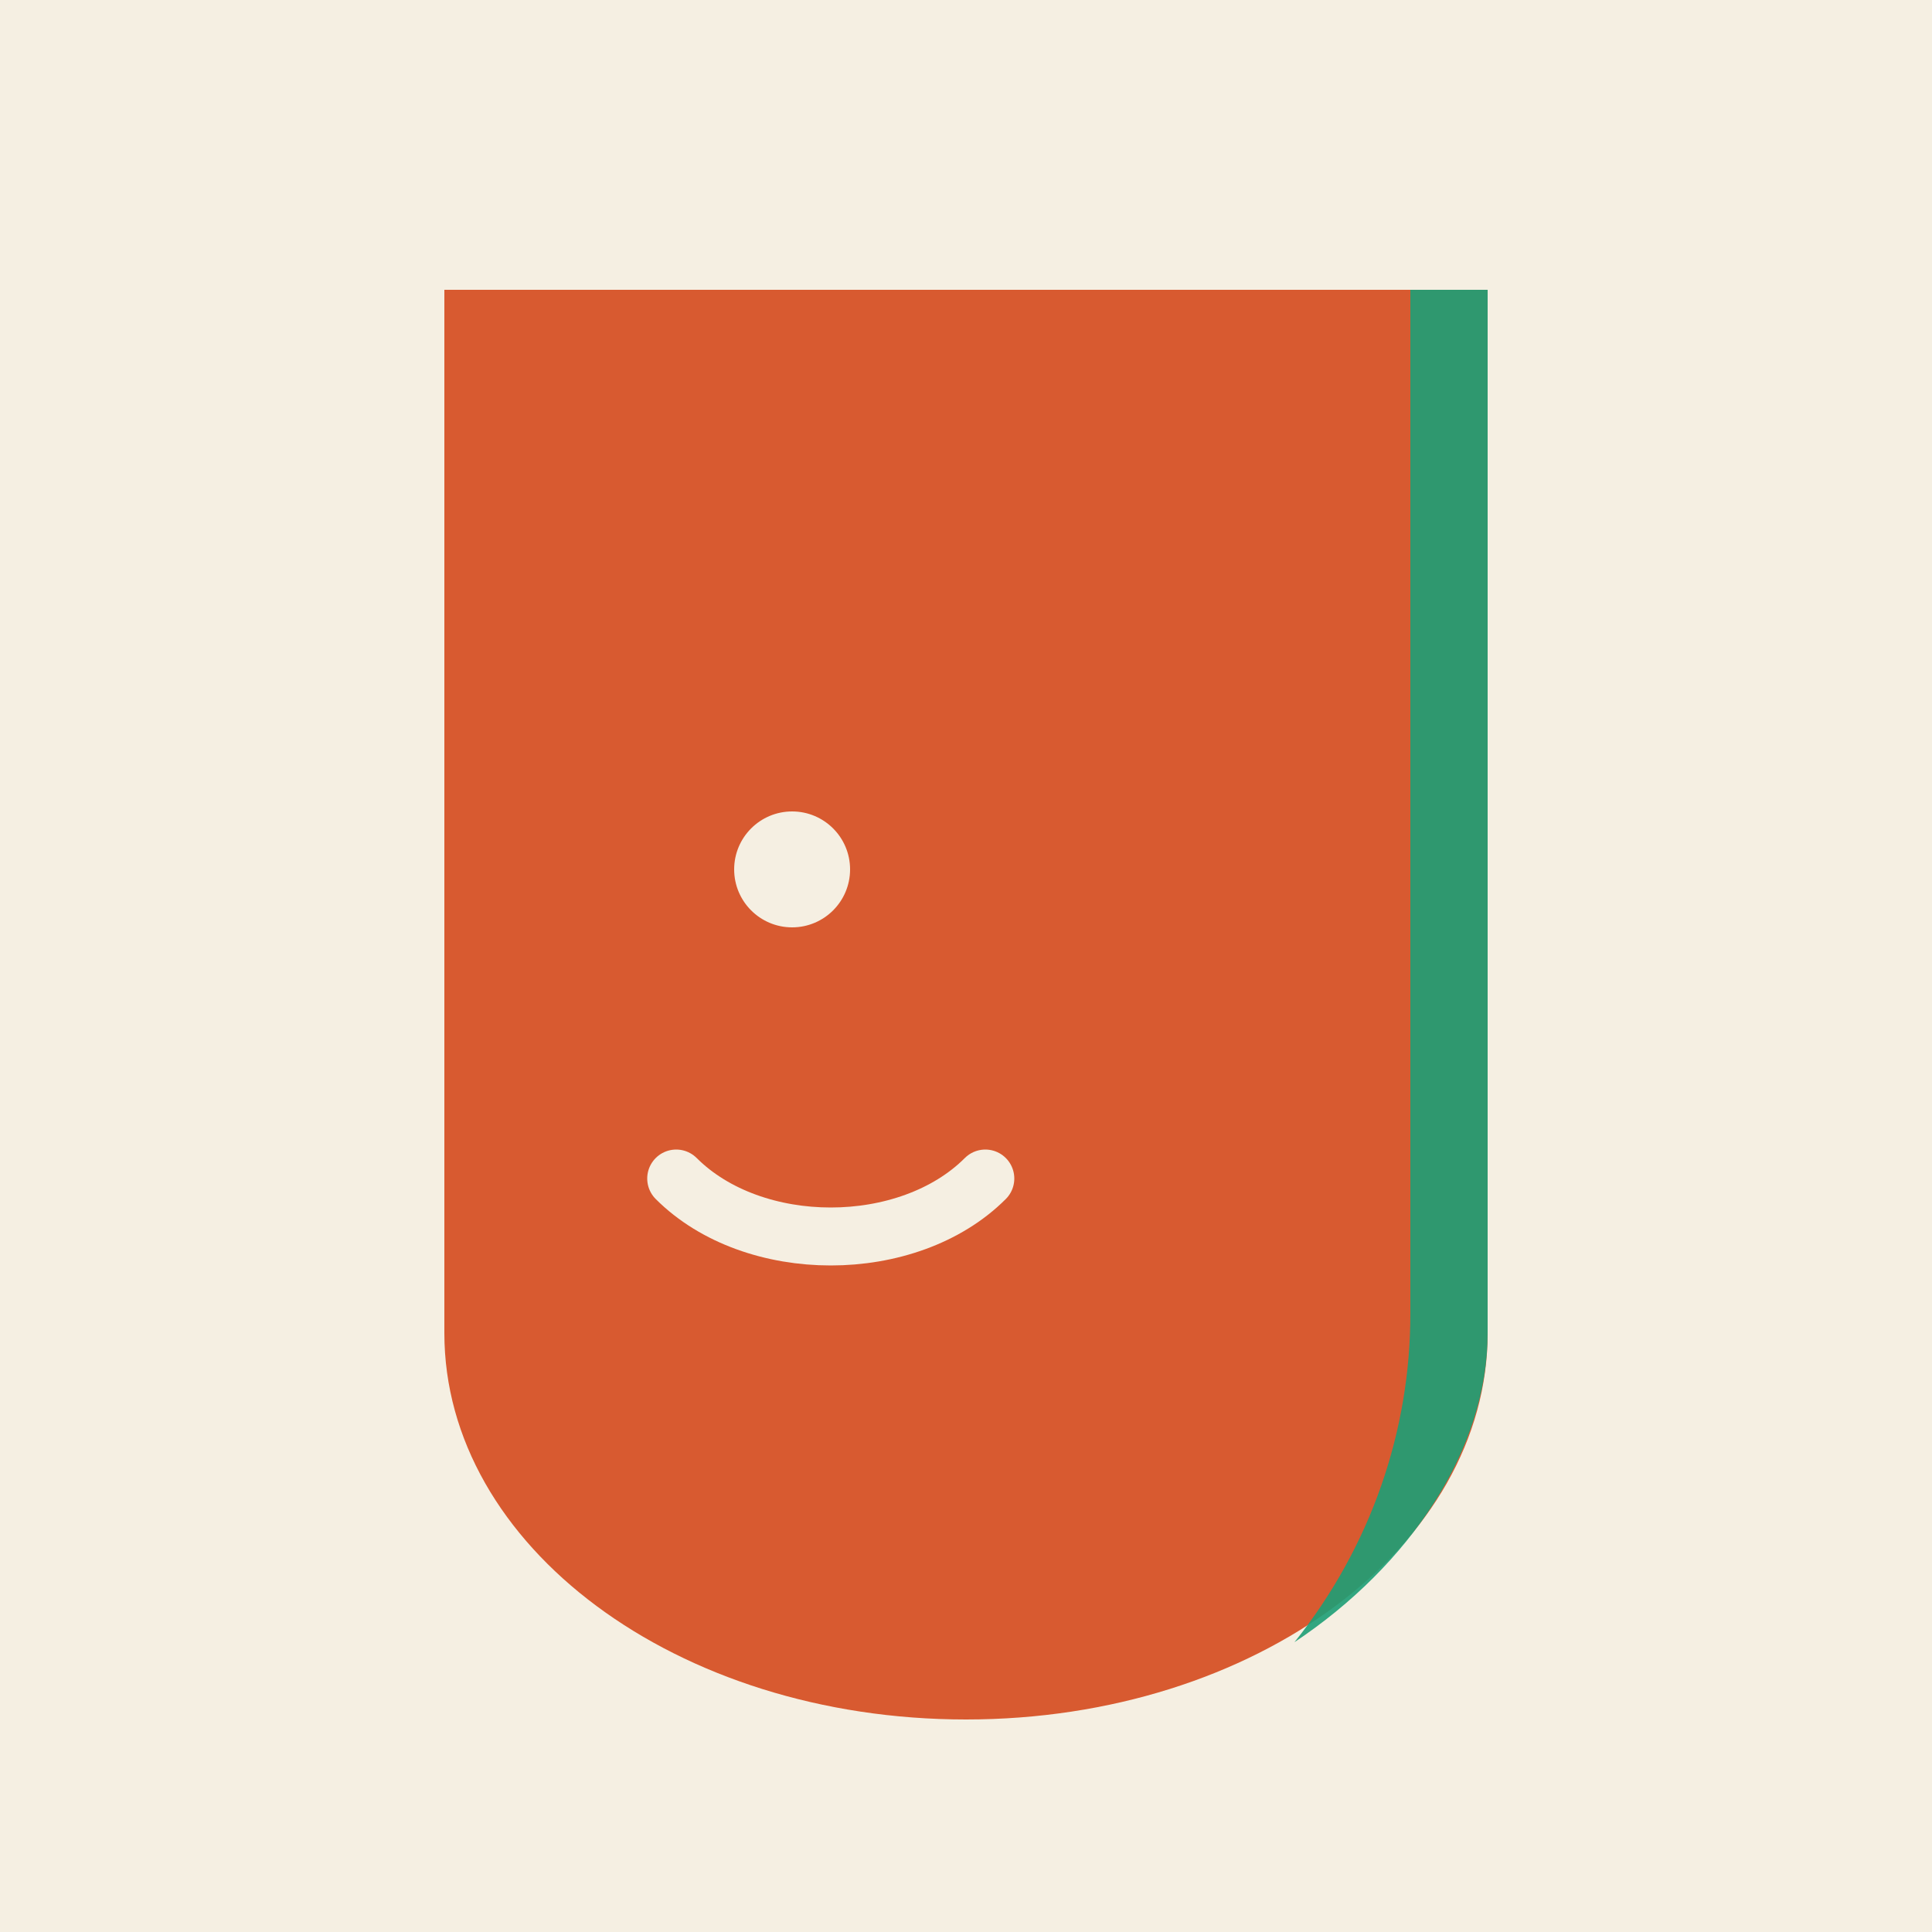
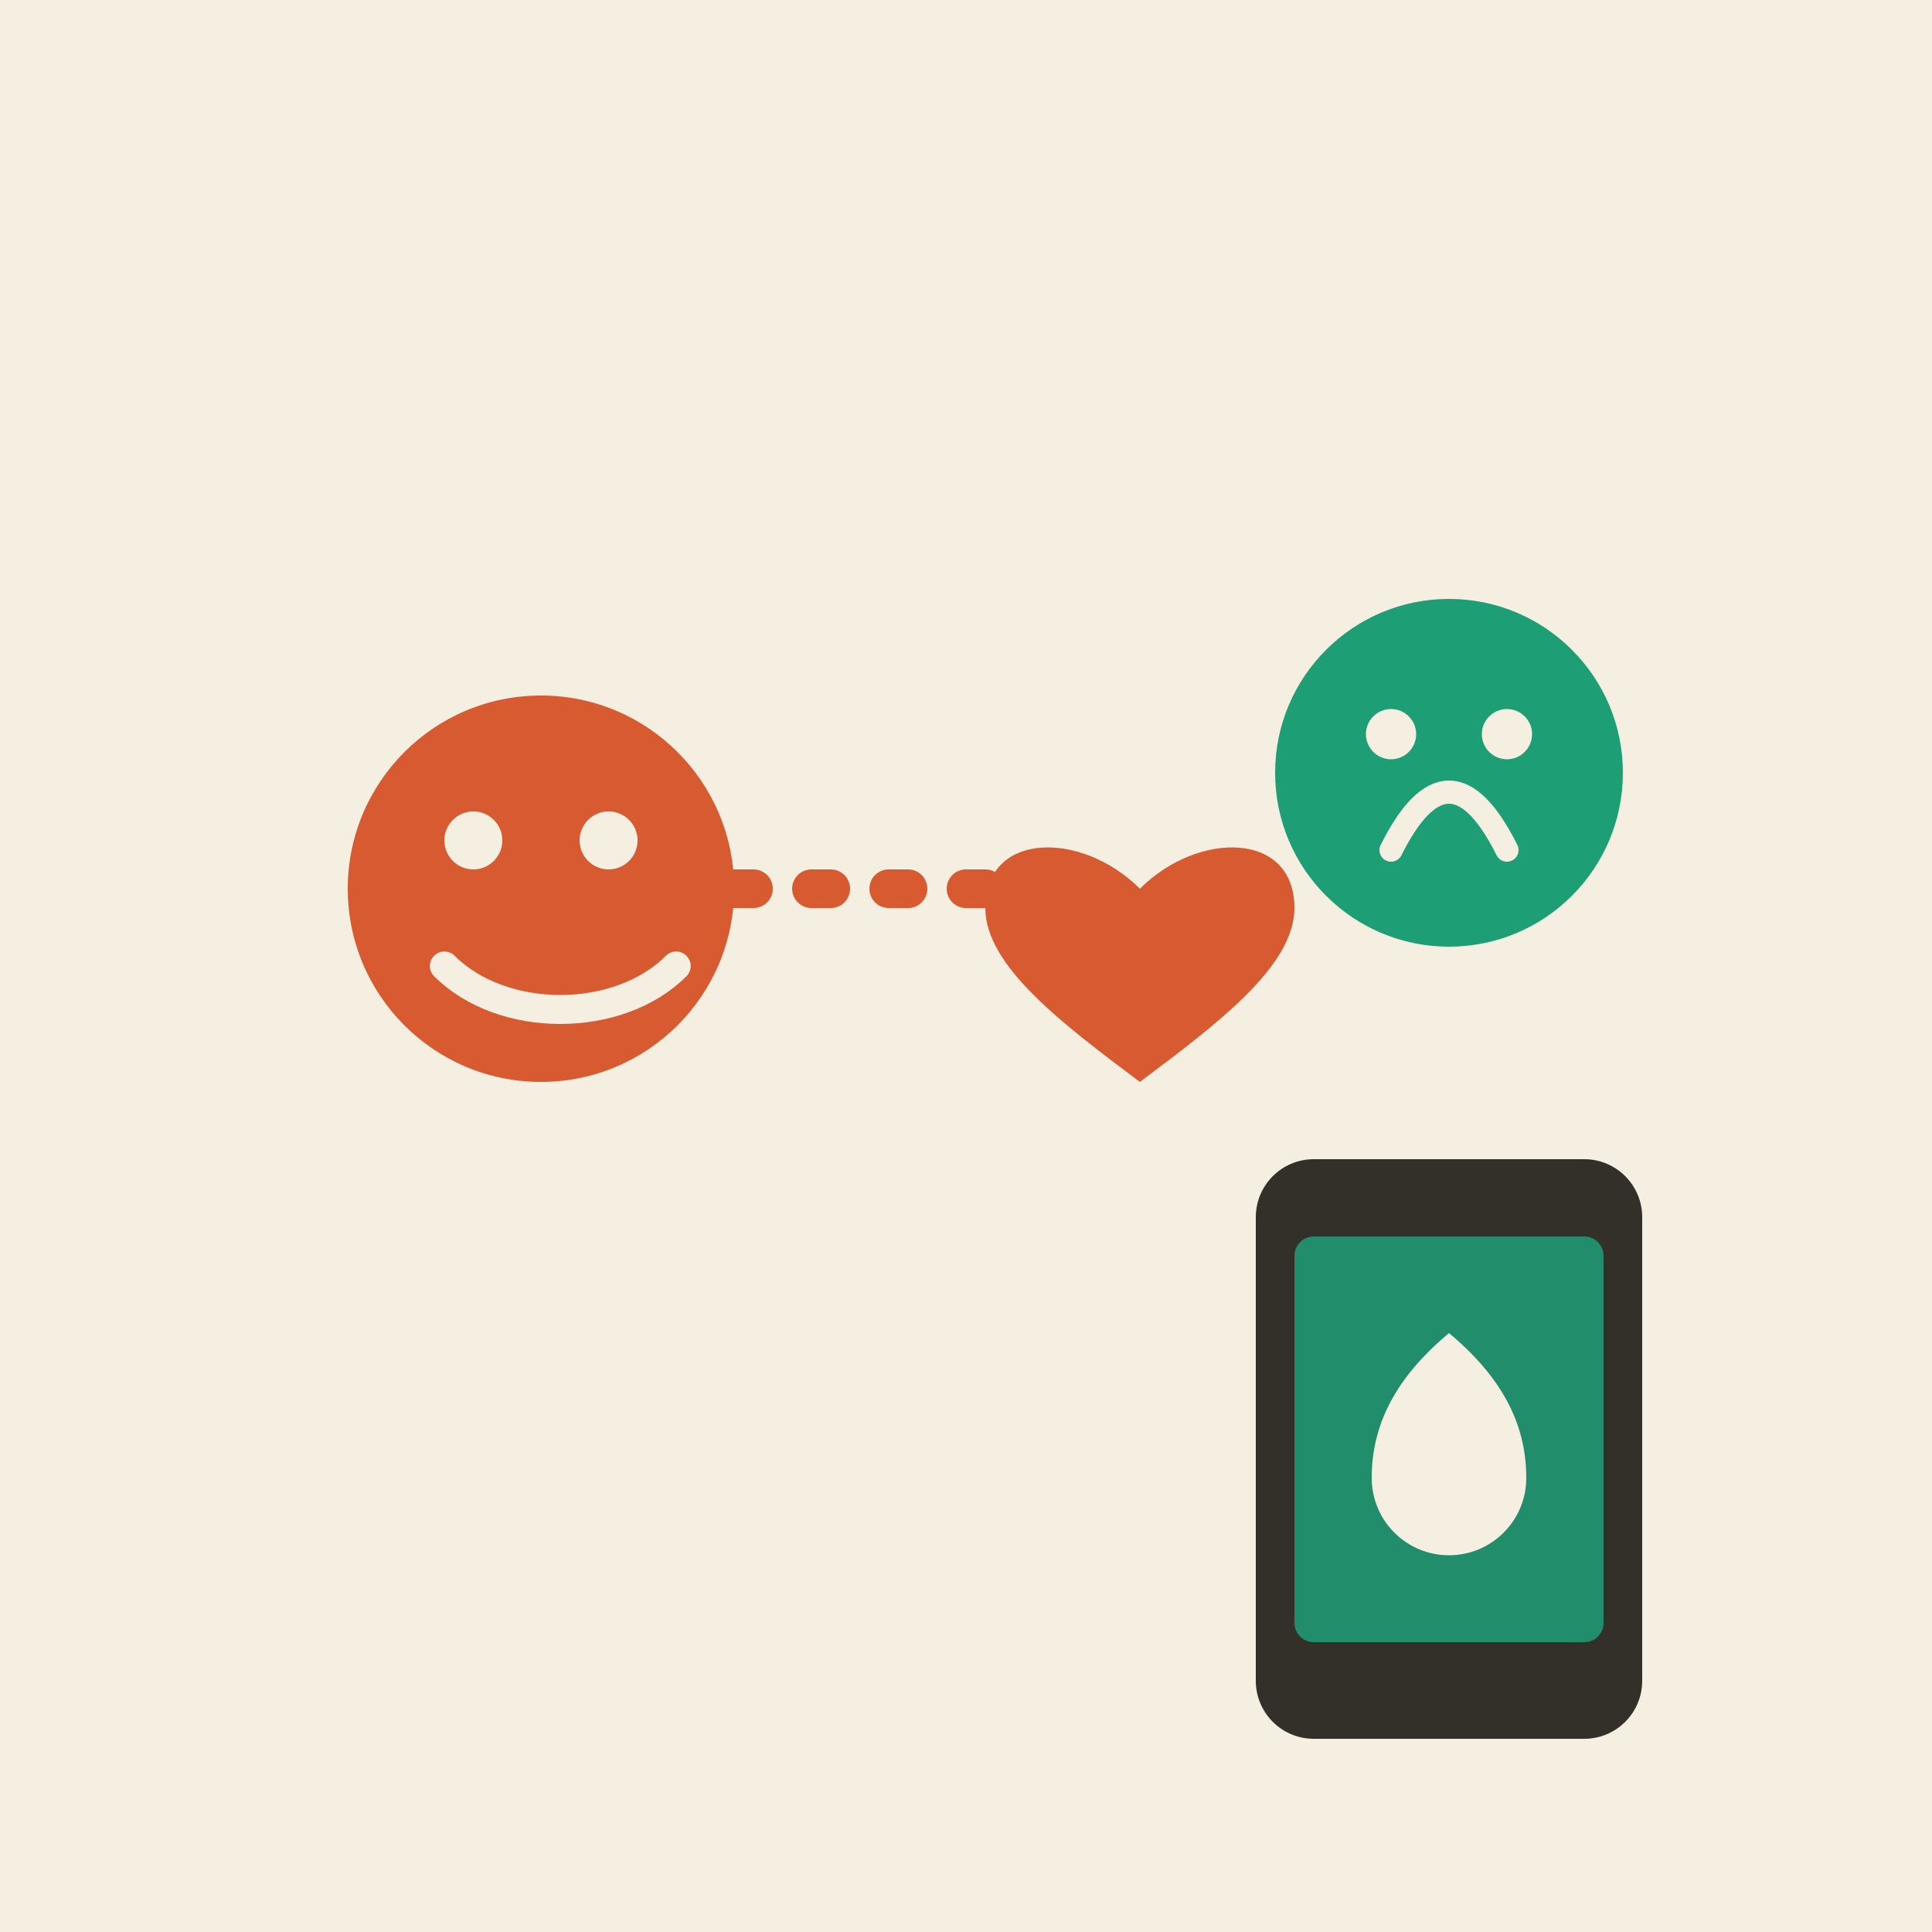
<svg xmlns="http://www.w3.org/2000/svg" viewBox="0 0 200 200">
  <rect width="200" height="200" fill="#f5efe2" />
-   <path d="M46 30h108v108c0 22-24 40-54 40s-54-18-54-40V30z" fill="#d85a30" />
-   <path d="M118 30h36v108c0 12-8 24-20 32 8-10 12-22 12-34V30z" fill="#1d9e75" opacity="0.9" />
-   <circle cx="82" cy="90" r="6" fill="#f5efe2" />
-   <path d="M70 122c8 8 24 8 32 0" stroke="#f5efe2" stroke-width="6" fill="none" stroke-linecap="round" />
+   <circle cx="56" cy="92" r="20" fill="#d85a30" />
+   <circle cx="49" cy="87" r="3" fill="#f5efe2" />
+   <circle cx="63" cy="87" r="3" fill="#f5efe2" />
+   <path d="M46 100c6 6 18 6 24 0" fill="none" stroke="#f5efe2" stroke-width="3" stroke-linecap="round" />
+   <path d="M76 92h30" stroke="#d85a30" stroke-width="4" stroke-dasharray="2 6" stroke-linecap="round" />
+   <path d="M118 92c-6-6-16-6-16 2 0 6 8 12 16 18 8-6 16-12 16-18 0-8-10-8-16-2z" fill="#d85a30" />
+   <rect x="130" y="120" width="40" height="60" rx="6" fill="#33302a" />
+   <rect x="134" y="128" width="32" height="42" rx="2" fill="#1d9e75" opacity="0.85" />
+   <path d="M150 138c-6 5-8 10-8 15a8 8 0 0 0 16 0c0-5-2-10-8-15z" fill="#f5efe2" />
+   <circle cx="150" cy="80" r="18" fill="#1d9e75" />
+   <circle cx="144" cy="76" r="2.6" fill="#f5efe2" />
+   <circle cx="156" cy="76" r="2.6" fill="#f5efe2" />
+   <path d="M144 88c4-8 8-8 12 0" fill="none" stroke="#f5efe2" stroke-width="2.4" stroke-linecap="round" />
</svg>
